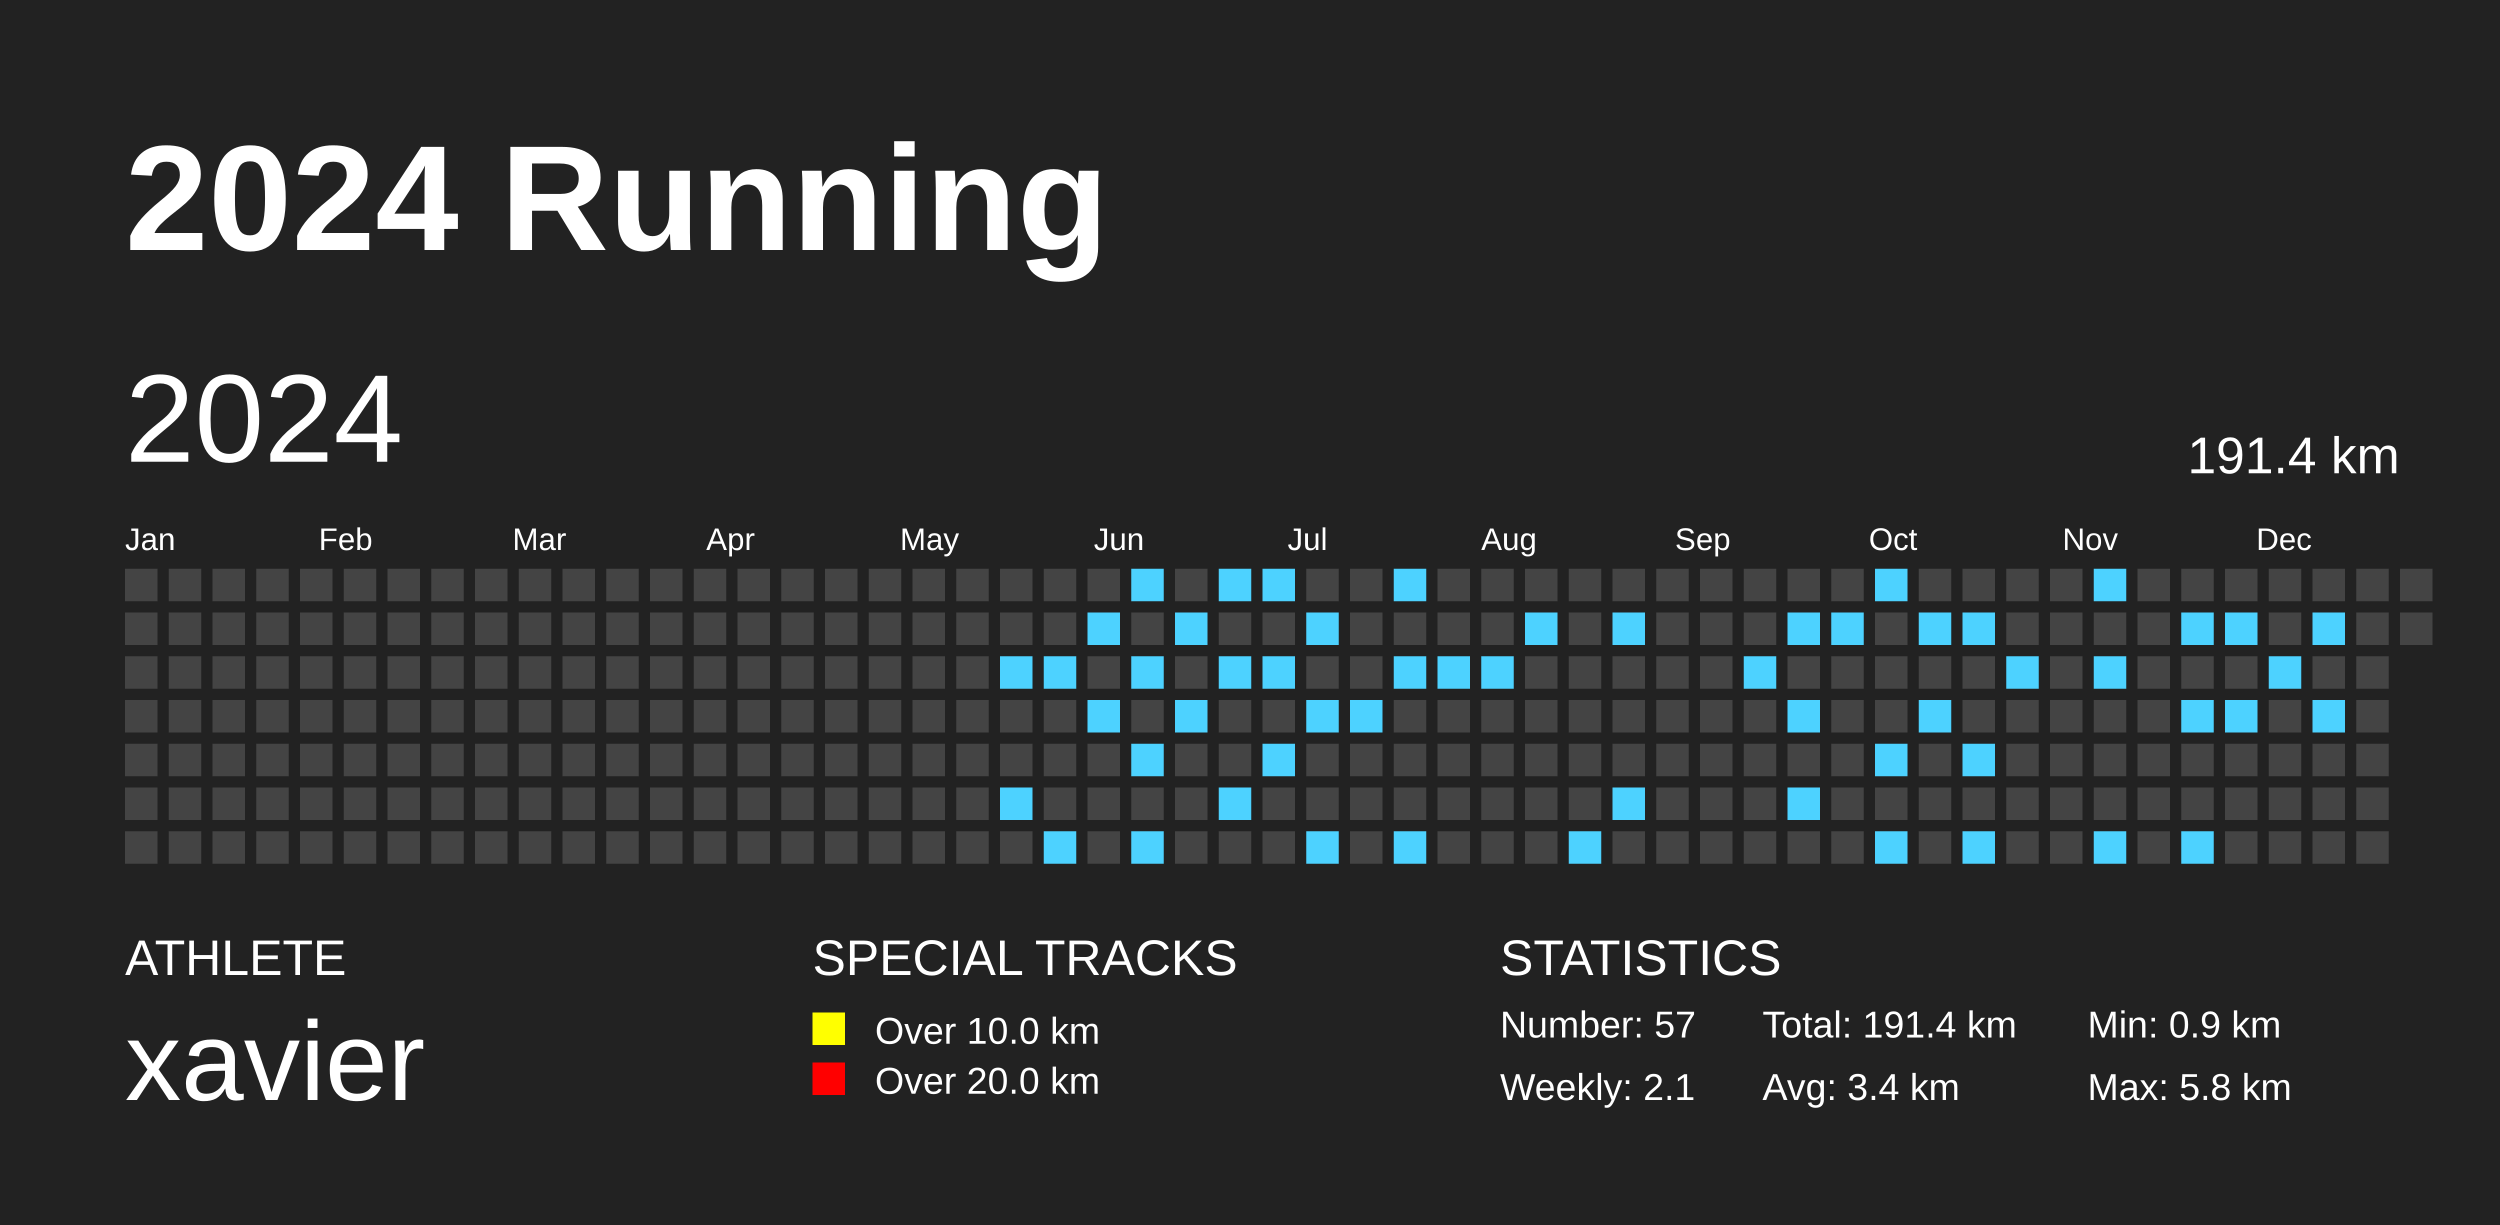
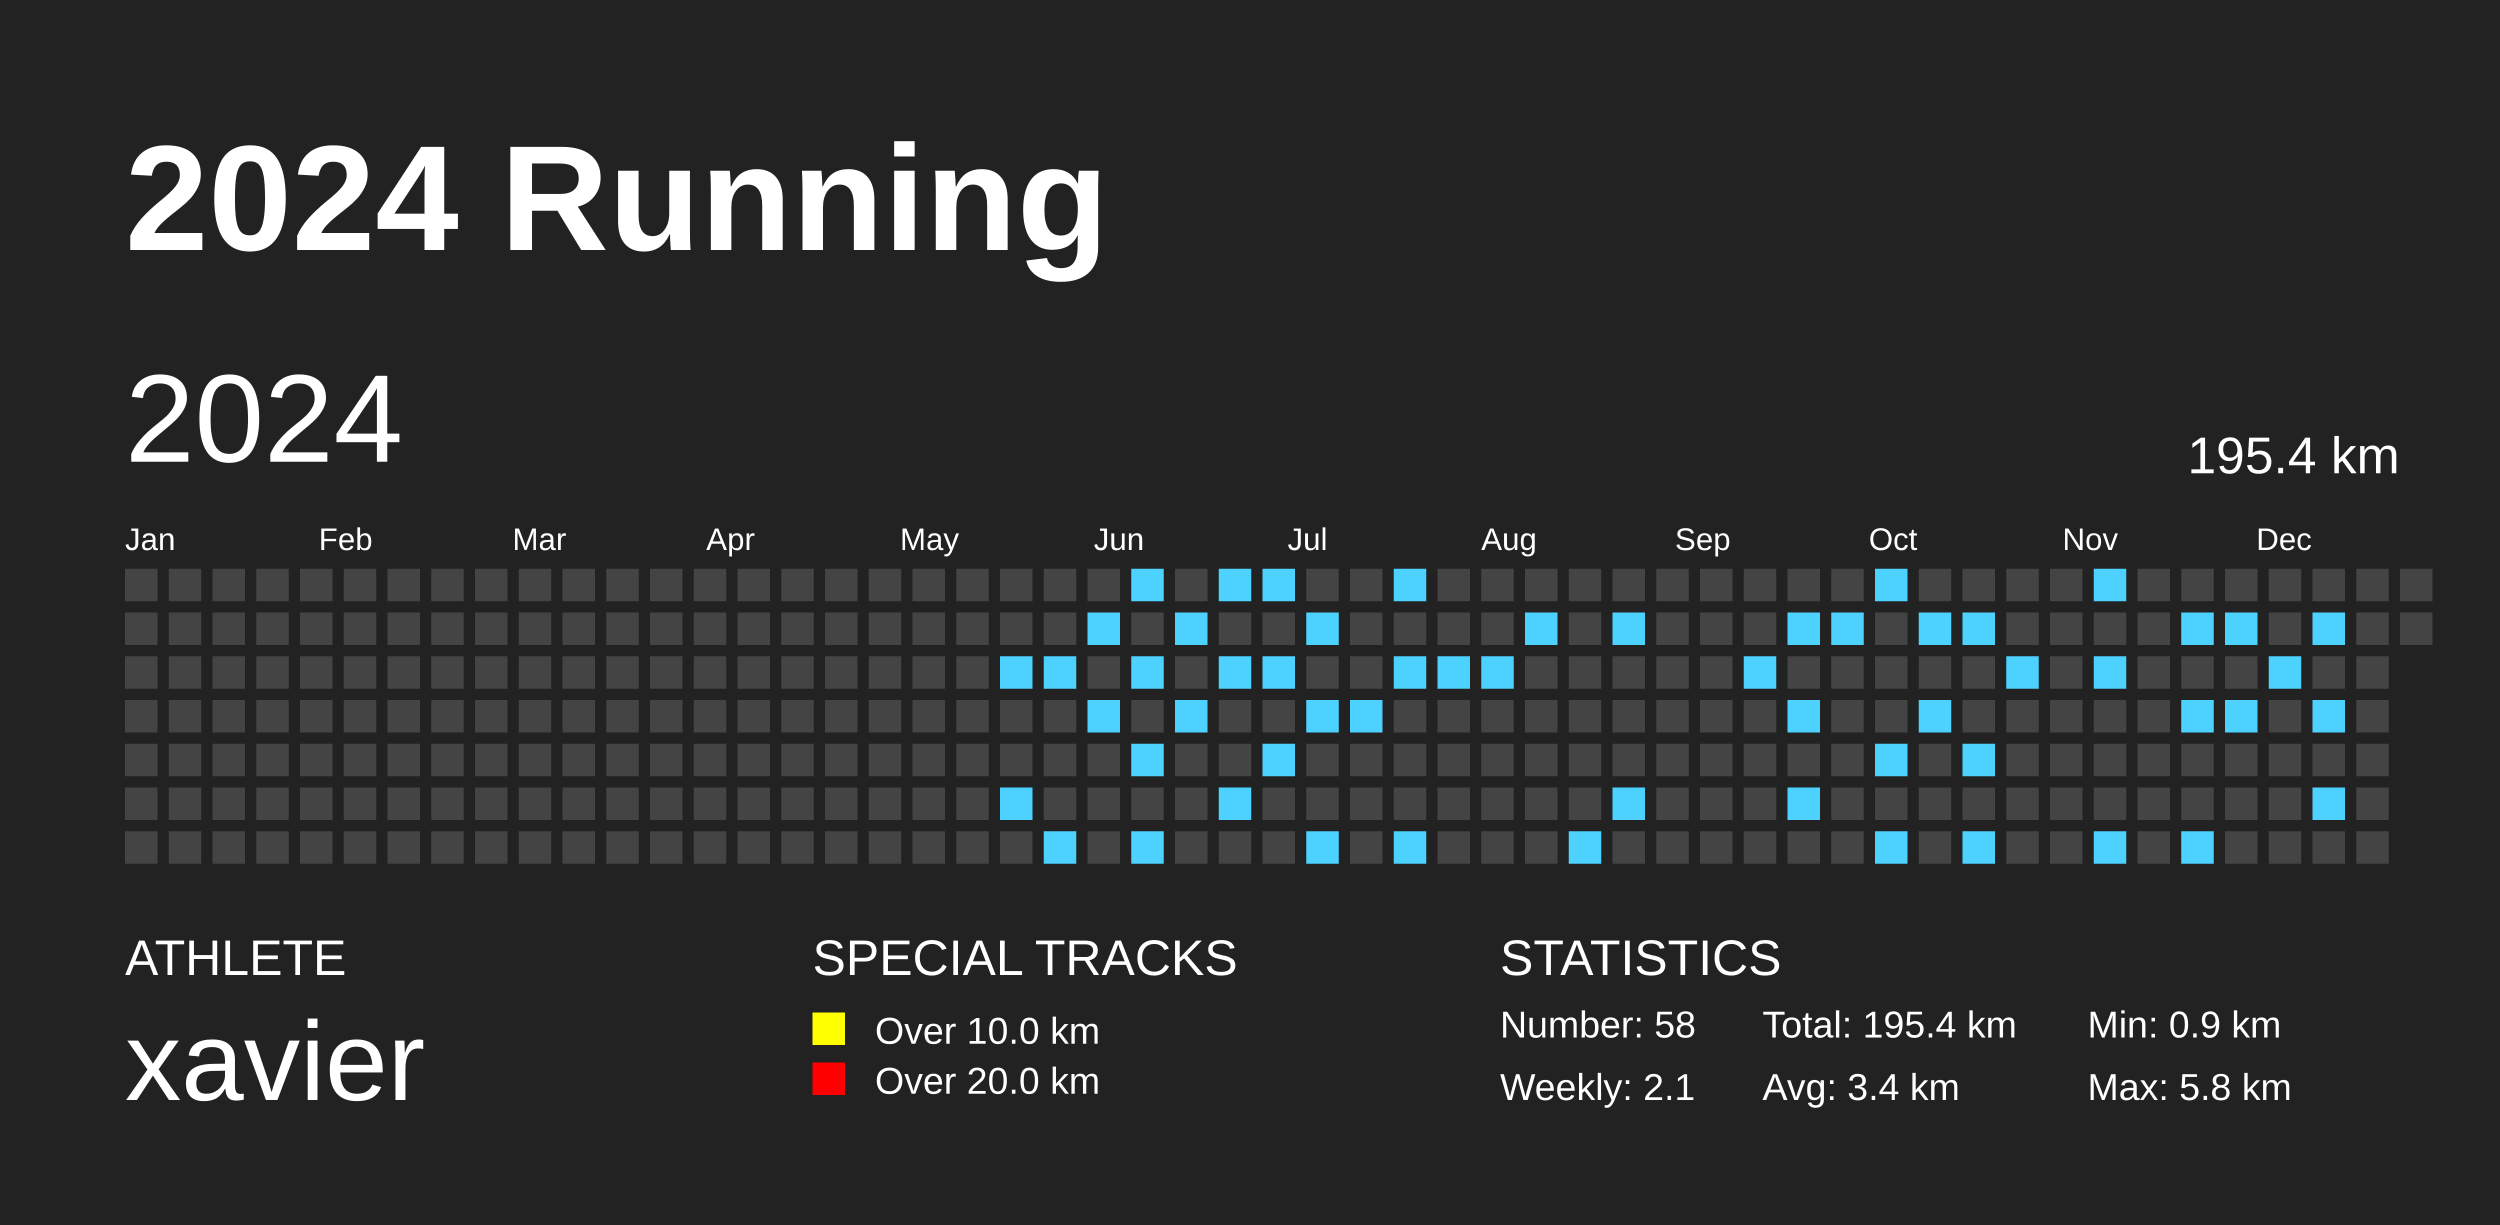
<svg xmlns="http://www.w3.org/2000/svg" baseProfile="full" height="98mm" version="1.1" viewBox="0,0,200,98" width="200mm">
  <defs />
  <rect fill="#222222" height="98" width="200" x="0" y="0" />
  <text fill="#FFFFFF" style="font-size:12px; font-family:Arial; font-weight:bold;" x="10" y="20">2024 Running</text>
  <text fill="#FFFFFF" style="font-size:4px; font-family:Arial" x="10" y="78">ATHLETE</text>
  <text fill="#FFFFFF" style="font-size:9px; font-family:Arial" x="10" y="88">xavier</text>
  <text fill="#FFFFFF" style="font-size:4px; font-family:Arial" x="65" y="78">SPECIAL TRACKS</text>
  <rect fill="yellow" height="2.6" width="2.6" x="65" y="81" />
  <text fill="#FFFFFF" style="font-size:3px; font-family:Arial" x="70" y="83.5">Over 10.0 km</text>
  <rect fill="red" height="2.6" width="2.6" x="65" y="85" />
  <text fill="#FFFFFF" style="font-size:3px; font-family:Arial" x="70" y="87.5">Over 20.0 km</text>
  <text fill="#FFFFFF" style="font-size:4px; font-family:Arial" x="120" y="78">STATISTICS</text>
-   <text fill="#FFFFFF" style="font-size:3px; font-family:Arial" x="120" y="83">Number: 57</text>
+   <text fill="#FFFFFF" style="font-size:3px; font-family:Arial" x="120" y="83">Number: 58</text>
  <text fill="#FFFFFF" style="font-size:3px; font-family:Arial" x="120" y="88">Weekly: 2.1</text>
-   <text fill="#FFFFFF" style="font-size:3px; font-family:Arial" x="141" y="83">Total: 191.4 km</text>
+   <text fill="#FFFFFF" style="font-size:3px; font-family:Arial" x="141" y="83">Total: 195.4 km</text>
  <text fill="#FFFFFF" style="font-size:3px; font-family:Arial" x="141" y="88">Avg: 3.4 km</text>
  <text fill="#FFFFFF" style="font-size:3px; font-family:Arial" x="167" y="83">Min: 0.9 km</text>
  <text fill="#FFFFFF" style="font-size:3px; font-family:Arial" x="167" y="88">Max: 5.8 km</text>
  <text dominant-baseline="hanging" fill="#FFFFFF" style="font-size:10.0px; font-family:Arial;" x="10" y="30">2024</text>
-   <text dominant-baseline="hanging" fill="#FFFFFF" style="font-size:4.125px; font-family:Arial;" x="175" y="35">191.4 km</text>
+   <text dominant-baseline="hanging" fill="#FFFFFF" style="font-size:4.125px; font-family:Arial;" x="175" y="35">195.4 km</text>
  <text fill="#FFFFFF" style="font-size:2.5px; font-family:Arial" x="10.0" y="44">Jan</text>
  <text fill="#FFFFFF" style="font-size:2.5px; font-family:Arial" x="25.5" y="44">Feb</text>
  <text fill="#FFFFFF" style="font-size:2.5px; font-family:Arial" x="41.0" y="44">Mar</text>
  <text fill="#FFFFFF" style="font-size:2.5px; font-family:Arial" x="56.5" y="44">Apr</text>
  <text fill="#FFFFFF" style="font-size:2.5px; font-family:Arial" x="72.0" y="44">May</text>
  <text fill="#FFFFFF" style="font-size:2.5px; font-family:Arial" x="87.5" y="44">Jun</text>
  <text fill="#FFFFFF" style="font-size:2.5px; font-family:Arial" x="103.0" y="44">Jul</text>
  <text fill="#FFFFFF" style="font-size:2.5px; font-family:Arial" x="118.5" y="44">Aug</text>
  <text fill="#FFFFFF" style="font-size:2.5px; font-family:Arial" x="134.0" y="44">Sep</text>
  <text fill="#FFFFFF" style="font-size:2.5px; font-family:Arial" x="149.5" y="44">Oct</text>
  <text fill="#FFFFFF" style="font-size:2.5px; font-family:Arial" x="165.0" y="44">Nov</text>
  <text fill="#FFFFFF" style="font-size:2.5px; font-family:Arial" x="180.5" y="44">Dec</text>
  <rect fill="#444444" height="2.6" width="2.6" x="10.0" y="45.5" />
  <rect fill="#444444" height="2.6" width="2.6" x="10.0" y="49.0" />
  <rect fill="#444444" height="2.6" width="2.6" x="10.0" y="52.5" />
  <rect fill="#444444" height="2.6" width="2.6" x="10.0" y="56.0" />
  <rect fill="#444444" height="2.6" width="2.6" x="10.0" y="59.5" />
  <rect fill="#444444" height="2.6" width="2.6" x="10.0" y="63.0" />
  <rect fill="#444444" height="2.6" width="2.6" x="10.0" y="66.5" />
  <rect fill="#444444" height="2.6" width="2.6" x="13.5" y="45.5" />
  <rect fill="#444444" height="2.6" width="2.6" x="13.5" y="49.0" />
  <rect fill="#444444" height="2.6" width="2.6" x="13.5" y="52.5" />
  <rect fill="#444444" height="2.6" width="2.6" x="13.5" y="56.0" />
  <rect fill="#444444" height="2.6" width="2.6" x="13.5" y="59.5" />
  <rect fill="#444444" height="2.6" width="2.6" x="13.5" y="63.0" />
  <rect fill="#444444" height="2.6" width="2.6" x="13.5" y="66.5" />
  <rect fill="#444444" height="2.6" width="2.6" x="17.0" y="45.5" />
  <rect fill="#444444" height="2.6" width="2.6" x="17.0" y="49.0" />
  <rect fill="#444444" height="2.6" width="2.6" x="17.0" y="52.5" />
  <rect fill="#444444" height="2.6" width="2.6" x="17.0" y="56.0" />
  <rect fill="#444444" height="2.6" width="2.6" x="17.0" y="59.5" />
  <rect fill="#444444" height="2.6" width="2.6" x="17.0" y="63.0" />
  <rect fill="#444444" height="2.6" width="2.6" x="17.0" y="66.5" />
  <rect fill="#444444" height="2.6" width="2.6" x="20.5" y="45.5" />
  <rect fill="#444444" height="2.6" width="2.6" x="20.5" y="49.0" />
  <rect fill="#444444" height="2.6" width="2.6" x="20.5" y="52.5" />
  <rect fill="#444444" height="2.6" width="2.6" x="20.5" y="56.0" />
  <rect fill="#444444" height="2.6" width="2.6" x="20.5" y="59.5" />
  <rect fill="#444444" height="2.6" width="2.6" x="20.5" y="63.0" />
  <rect fill="#444444" height="2.6" width="2.6" x="20.5" y="66.5" />
  <rect fill="#444444" height="2.6" width="2.6" x="24.0" y="45.5" />
  <rect fill="#444444" height="2.6" width="2.6" x="24.0" y="49.0" />
  <rect fill="#444444" height="2.6" width="2.6" x="24.0" y="52.5" />
  <rect fill="#444444" height="2.6" width="2.6" x="24.0" y="56.0" />
  <rect fill="#444444" height="2.6" width="2.6" x="24.0" y="59.5" />
  <rect fill="#444444" height="2.6" width="2.6" x="24.0" y="63.0" />
  <rect fill="#444444" height="2.6" width="2.6" x="24.0" y="66.5" />
  <rect fill="#444444" height="2.6" width="2.6" x="27.5" y="45.5" />
  <rect fill="#444444" height="2.6" width="2.6" x="27.5" y="49.0" />
  <rect fill="#444444" height="2.6" width="2.6" x="27.5" y="52.5" />
  <rect fill="#444444" height="2.6" width="2.6" x="27.5" y="56.0" />
  <rect fill="#444444" height="2.6" width="2.6" x="27.5" y="59.5" />
  <rect fill="#444444" height="2.6" width="2.6" x="27.5" y="63.0" />
  <rect fill="#444444" height="2.6" width="2.6" x="27.5" y="66.5" />
  <rect fill="#444444" height="2.6" width="2.6" x="31.0" y="45.5" />
  <rect fill="#444444" height="2.6" width="2.6" x="31.0" y="49.0" />
  <rect fill="#444444" height="2.6" width="2.6" x="31.0" y="52.5" />
  <rect fill="#444444" height="2.6" width="2.6" x="31.0" y="56.0" />
  <rect fill="#444444" height="2.6" width="2.6" x="31.0" y="59.5" />
  <rect fill="#444444" height="2.6" width="2.6" x="31.0" y="63.0" />
  <rect fill="#444444" height="2.6" width="2.6" x="31.0" y="66.5" />
  <rect fill="#444444" height="2.6" width="2.6" x="34.5" y="45.5" />
  <rect fill="#444444" height="2.6" width="2.6" x="34.5" y="49.0" />
  <rect fill="#444444" height="2.6" width="2.6" x="34.5" y="52.5" />
  <rect fill="#444444" height="2.6" width="2.6" x="34.5" y="56.0" />
  <rect fill="#444444" height="2.6" width="2.6" x="34.5" y="59.5" />
  <rect fill="#444444" height="2.6" width="2.6" x="34.5" y="63.0" />
  <rect fill="#444444" height="2.6" width="2.6" x="34.5" y="66.5" />
  <rect fill="#444444" height="2.6" width="2.6" x="38.0" y="45.5" />
  <rect fill="#444444" height="2.6" width="2.6" x="38.0" y="49.0" />
  <rect fill="#444444" height="2.6" width="2.6" x="38.0" y="52.5" />
  <rect fill="#444444" height="2.6" width="2.6" x="38.0" y="56.0" />
  <rect fill="#444444" height="2.6" width="2.6" x="38.0" y="59.5" />
  <rect fill="#444444" height="2.6" width="2.6" x="38.0" y="63.0" />
  <rect fill="#444444" height="2.6" width="2.6" x="38.0" y="66.5" />
  <rect fill="#444444" height="2.6" width="2.6" x="41.5" y="45.5" />
  <rect fill="#444444" height="2.6" width="2.6" x="41.5" y="49.0" />
  <rect fill="#444444" height="2.6" width="2.6" x="41.5" y="52.5" />
  <rect fill="#444444" height="2.6" width="2.6" x="41.5" y="56.0" />
  <rect fill="#444444" height="2.6" width="2.6" x="41.5" y="59.5" />
  <rect fill="#444444" height="2.6" width="2.6" x="41.5" y="63.0" />
  <rect fill="#444444" height="2.6" width="2.6" x="41.5" y="66.5" />
  <rect fill="#444444" height="2.6" width="2.6" x="45.0" y="45.5" />
  <rect fill="#444444" height="2.6" width="2.6" x="45.0" y="49.0" />
  <rect fill="#444444" height="2.6" width="2.6" x="45.0" y="52.5" />
  <rect fill="#444444" height="2.6" width="2.6" x="45.0" y="56.0" />
  <rect fill="#444444" height="2.6" width="2.6" x="45.0" y="59.5" />
  <rect fill="#444444" height="2.6" width="2.6" x="45.0" y="63.0" />
  <rect fill="#444444" height="2.6" width="2.6" x="45.0" y="66.5" />
  <rect fill="#444444" height="2.6" width="2.6" x="48.5" y="45.5" />
  <rect fill="#444444" height="2.6" width="2.6" x="48.5" y="49.0" />
  <rect fill="#444444" height="2.6" width="2.6" x="48.5" y="52.5" />
  <rect fill="#444444" height="2.6" width="2.6" x="48.5" y="56.0" />
  <rect fill="#444444" height="2.6" width="2.6" x="48.5" y="59.5" />
  <rect fill="#444444" height="2.6" width="2.6" x="48.5" y="63.0" />
  <rect fill="#444444" height="2.6" width="2.6" x="48.5" y="66.5" />
  <rect fill="#444444" height="2.6" width="2.6" x="52.0" y="45.5" />
  <rect fill="#444444" height="2.6" width="2.6" x="52.0" y="49.0" />
  <rect fill="#444444" height="2.6" width="2.6" x="52.0" y="52.5" />
  <rect fill="#444444" height="2.6" width="2.6" x="52.0" y="56.0" />
  <rect fill="#444444" height="2.6" width="2.6" x="52.0" y="59.5" />
  <rect fill="#444444" height="2.6" width="2.6" x="52.0" y="63.0" />
  <rect fill="#444444" height="2.6" width="2.6" x="52.0" y="66.5" />
  <rect fill="#444444" height="2.6" width="2.6" x="55.5" y="45.5" />
  <rect fill="#444444" height="2.6" width="2.6" x="55.5" y="49.0" />
  <rect fill="#444444" height="2.6" width="2.6" x="55.5" y="52.5" />
  <rect fill="#444444" height="2.6" width="2.6" x="55.5" y="56.0" />
  <rect fill="#444444" height="2.6" width="2.6" x="55.5" y="59.5" />
  <rect fill="#444444" height="2.6" width="2.6" x="55.5" y="63.0" />
  <rect fill="#444444" height="2.6" width="2.6" x="55.5" y="66.5" />
  <rect fill="#444444" height="2.6" width="2.6" x="59.0" y="45.5" />
  <rect fill="#444444" height="2.6" width="2.6" x="59.0" y="49.0" />
  <rect fill="#444444" height="2.6" width="2.6" x="59.0" y="52.5" />
  <rect fill="#444444" height="2.6" width="2.6" x="59.0" y="56.0" />
  <rect fill="#444444" height="2.6" width="2.6" x="59.0" y="59.5" />
  <rect fill="#444444" height="2.6" width="2.6" x="59.0" y="63.0" />
  <rect fill="#444444" height="2.6" width="2.6" x="59.0" y="66.5" />
  <rect fill="#444444" height="2.6" width="2.6" x="62.5" y="45.5" />
  <rect fill="#444444" height="2.6" width="2.6" x="62.5" y="49.0" />
  <rect fill="#444444" height="2.6" width="2.6" x="62.5" y="52.5" />
  <rect fill="#444444" height="2.6" width="2.6" x="62.5" y="56.0" />
  <rect fill="#444444" height="2.6" width="2.6" x="62.5" y="59.5" />
  <rect fill="#444444" height="2.6" width="2.6" x="62.5" y="63.0" />
  <rect fill="#444444" height="2.6" width="2.6" x="62.5" y="66.5" />
  <rect fill="#444444" height="2.6" width="2.6" x="66.0" y="45.5" />
  <rect fill="#444444" height="2.6" width="2.6" x="66.0" y="49.0" />
  <rect fill="#444444" height="2.6" width="2.6" x="66.0" y="52.5" />
  <rect fill="#444444" height="2.6" width="2.6" x="66.0" y="56.0" />
  <rect fill="#444444" height="2.6" width="2.6" x="66.0" y="59.5" />
  <rect fill="#444444" height="2.6" width="2.6" x="66.0" y="63.0" />
  <rect fill="#444444" height="2.6" width="2.6" x="66.0" y="66.5" />
  <rect fill="#444444" height="2.6" width="2.6" x="69.5" y="45.5" />
  <rect fill="#444444" height="2.6" width="2.6" x="69.5" y="49.0" />
  <rect fill="#444444" height="2.6" width="2.6" x="69.5" y="52.5" />
  <rect fill="#444444" height="2.6" width="2.6" x="69.5" y="56.0" />
  <rect fill="#444444" height="2.6" width="2.6" x="69.5" y="59.5" />
  <rect fill="#444444" height="2.6" width="2.6" x="69.5" y="63.0" />
  <rect fill="#444444" height="2.6" width="2.6" x="69.5" y="66.5" />
  <rect fill="#444444" height="2.6" width="2.6" x="73.0" y="45.5" />
  <rect fill="#444444" height="2.6" width="2.6" x="73.0" y="49.0" />
  <rect fill="#444444" height="2.6" width="2.6" x="73.0" y="52.5" />
  <rect fill="#444444" height="2.6" width="2.6" x="73.0" y="56.0" />
  <rect fill="#444444" height="2.6" width="2.6" x="73.0" y="59.5" />
  <rect fill="#444444" height="2.6" width="2.6" x="73.0" y="63.0" />
  <rect fill="#444444" height="2.6" width="2.6" x="73.0" y="66.5" />
  <rect fill="#444444" height="2.6" width="2.6" x="76.5" y="45.5" />
  <rect fill="#444444" height="2.6" width="2.6" x="76.5" y="49.0" />
  <rect fill="#444444" height="2.6" width="2.6" x="76.5" y="52.5" />
  <rect fill="#444444" height="2.6" width="2.6" x="76.5" y="56.0" />
  <rect fill="#444444" height="2.6" width="2.6" x="76.5" y="59.5" />
  <rect fill="#444444" height="2.6" width="2.6" x="76.5" y="63.0" />
  <rect fill="#444444" height="2.6" width="2.6" x="76.5" y="66.5" />
  <rect fill="#444444" height="2.6" width="2.6" x="80.0" y="45.5" />
  <rect fill="#444444" height="2.6" width="2.6" x="80.0" y="49.0" />
  <rect fill="#4dd2ff" height="2.6" width="2.6" x="80.0" y="52.5" />
  <rect fill="#444444" height="2.6" width="2.6" x="80.0" y="56.0" />
  <rect fill="#444444" height="2.6" width="2.6" x="80.0" y="59.5" />
  <rect fill="#4dd2ff" height="2.6" width="2.6" x="80.0" y="63.0" />
  <rect fill="#444444" height="2.6" width="2.6" x="80.0" y="66.5" />
  <rect fill="#444444" height="2.6" width="2.6" x="83.5" y="45.5" />
  <rect fill="#444444" height="2.6" width="2.6" x="83.5" y="49.0" />
  <rect fill="#4dd2ff" height="2.6" width="2.6" x="83.5" y="52.5" />
  <rect fill="#444444" height="2.6" width="2.6" x="83.5" y="56.0" />
  <rect fill="#444444" height="2.6" width="2.6" x="83.5" y="59.5" />
  <rect fill="#444444" height="2.6" width="2.6" x="83.5" y="63.0" />
  <rect fill="#4dd2ff" height="2.6" width="2.6" x="83.5" y="66.5" />
  <rect fill="#444444" height="2.6" width="2.6" x="87.0" y="45.5" />
  <rect fill="#4dd2ff" height="2.6" width="2.6" x="87.0" y="49.0" />
  <rect fill="#444444" height="2.6" width="2.6" x="87.0" y="52.5" />
  <rect fill="#4dd2ff" height="2.6" width="2.6" x="87.0" y="56.0" />
  <rect fill="#444444" height="2.6" width="2.6" x="87.0" y="59.5" />
  <rect fill="#444444" height="2.6" width="2.6" x="87.0" y="63.0" />
  <rect fill="#444444" height="2.6" width="2.6" x="87.0" y="66.5" />
  <rect fill="#4dd2ff" height="2.6" width="2.6" x="90.5" y="45.5" />
  <rect fill="#444444" height="2.6" width="2.6" x="90.5" y="49.0" />
  <rect fill="#4dd2ff" height="2.6" width="2.6" x="90.5" y="52.5" />
  <rect fill="#444444" height="2.6" width="2.6" x="90.5" y="56.0" />
  <rect fill="#4dd2ff" height="2.6" width="2.6" x="90.5" y="59.5" />
  <rect fill="#444444" height="2.6" width="2.6" x="90.5" y="63.0" />
  <rect fill="#4dd2ff" height="2.6" width="2.6" x="90.5" y="66.5" />
  <rect fill="#444444" height="2.6" width="2.6" x="94.0" y="45.5" />
  <rect fill="#4dd2ff" height="2.6" width="2.6" x="94.0" y="49.0" />
  <rect fill="#444444" height="2.6" width="2.6" x="94.0" y="52.5" />
  <rect fill="#4dd2ff" height="2.6" width="2.6" x="94.0" y="56.0" />
  <rect fill="#444444" height="2.6" width="2.6" x="94.0" y="59.5" />
  <rect fill="#444444" height="2.6" width="2.6" x="94.0" y="63.0" />
  <rect fill="#444444" height="2.6" width="2.6" x="94.0" y="66.5" />
  <rect fill="#4dd2ff" height="2.6" width="2.6" x="97.5" y="45.5" />
  <rect fill="#444444" height="2.6" width="2.6" x="97.5" y="49.0" />
  <rect fill="#4dd2ff" height="2.6" width="2.6" x="97.5" y="52.5" />
  <rect fill="#444444" height="2.6" width="2.6" x="97.5" y="56.0" />
  <rect fill="#444444" height="2.6" width="2.6" x="97.5" y="59.5" />
  <rect fill="#4dd2ff" height="2.6" width="2.6" x="97.5" y="63.0" />
  <rect fill="#444444" height="2.6" width="2.6" x="97.5" y="66.5" />
  <rect fill="#4dd2ff" height="2.6" width="2.6" x="101.0" y="45.5" />
  <rect fill="#444444" height="2.6" width="2.6" x="101.0" y="49.0" />
  <rect fill="#4dd2ff" height="2.6" width="2.6" x="101.0" y="52.5" />
  <rect fill="#444444" height="2.6" width="2.6" x="101.0" y="56.0" />
  <rect fill="#4dd2ff" height="2.6" width="2.6" x="101.0" y="59.5" />
  <rect fill="#444444" height="2.6" width="2.6" x="101.0" y="63.0" />
  <rect fill="#444444" height="2.6" width="2.6" x="101.0" y="66.5" />
  <rect fill="#444444" height="2.6" width="2.6" x="104.5" y="45.5" />
  <rect fill="#4dd2ff" height="2.6" width="2.6" x="104.5" y="49.0" />
  <rect fill="#444444" height="2.6" width="2.6" x="104.5" y="52.5" />
  <rect fill="#4dd2ff" height="2.6" width="2.6" x="104.5" y="56.0" />
  <rect fill="#444444" height="2.6" width="2.6" x="104.5" y="59.5" />
  <rect fill="#444444" height="2.6" width="2.6" x="104.5" y="63.0" />
  <rect fill="#4dd2ff" height="2.6" width="2.6" x="104.5" y="66.5" />
  <rect fill="#444444" height="2.6" width="2.6" x="108.0" y="45.5" />
  <rect fill="#444444" height="2.6" width="2.6" x="108.0" y="49.0" />
  <rect fill="#444444" height="2.6" width="2.6" x="108.0" y="52.5" />
  <rect fill="#4dd2ff" height="2.6" width="2.6" x="108.0" y="56.0" />
  <rect fill="#444444" height="2.6" width="2.6" x="108.0" y="59.5" />
  <rect fill="#444444" height="2.6" width="2.6" x="108.0" y="63.0" />
  <rect fill="#444444" height="2.6" width="2.6" x="108.0" y="66.5" />
  <rect fill="#4dd2ff" height="2.6" width="2.6" x="111.5" y="45.5" />
  <rect fill="#444444" height="2.6" width="2.6" x="111.5" y="49.0" />
  <rect fill="#4dd2ff" height="2.6" width="2.6" x="111.5" y="52.5" />
  <rect fill="#444444" height="2.6" width="2.6" x="111.5" y="56.0" />
  <rect fill="#444444" height="2.6" width="2.6" x="111.5" y="59.5" />
  <rect fill="#444444" height="2.6" width="2.6" x="111.5" y="63.0" />
  <rect fill="#4dd2ff" height="2.6" width="2.6" x="111.5" y="66.5" />
  <rect fill="#444444" height="2.6" width="2.6" x="115.0" y="45.5" />
  <rect fill="#444444" height="2.6" width="2.6" x="115.0" y="49.0" />
  <rect fill="#4dd2ff" height="2.6" width="2.6" x="115.0" y="52.5" />
  <rect fill="#444444" height="2.6" width="2.6" x="115.0" y="56.0" />
  <rect fill="#444444" height="2.6" width="2.6" x="115.0" y="59.5" />
  <rect fill="#444444" height="2.6" width="2.6" x="115.0" y="63.0" />
  <rect fill="#444444" height="2.6" width="2.6" x="115.0" y="66.5" />
  <rect fill="#444444" height="2.6" width="2.6" x="118.5" y="45.5" />
  <rect fill="#444444" height="2.6" width="2.6" x="118.5" y="49.0" />
  <rect fill="#4dd2ff" height="2.6" width="2.6" x="118.5" y="52.5" />
  <rect fill="#444444" height="2.6" width="2.6" x="118.5" y="56.0" />
  <rect fill="#444444" height="2.6" width="2.6" x="118.5" y="59.5" />
  <rect fill="#444444" height="2.6" width="2.6" x="118.5" y="63.0" />
  <rect fill="#444444" height="2.6" width="2.6" x="118.5" y="66.5" />
  <rect fill="#444444" height="2.6" width="2.6" x="122.0" y="45.5" />
  <rect fill="#4dd2ff" height="2.6" width="2.6" x="122.0" y="49.0" />
  <rect fill="#444444" height="2.6" width="2.6" x="122.0" y="52.5" />
  <rect fill="#444444" height="2.6" width="2.6" x="122.0" y="56.0" />
  <rect fill="#444444" height="2.6" width="2.6" x="122.0" y="59.5" />
  <rect fill="#444444" height="2.6" width="2.6" x="122.0" y="63.0" />
  <rect fill="#444444" height="2.6" width="2.6" x="122.0" y="66.5" />
  <rect fill="#444444" height="2.6" width="2.6" x="125.5" y="45.5" />
  <rect fill="#444444" height="2.6" width="2.6" x="125.5" y="49.0" />
  <rect fill="#444444" height="2.6" width="2.6" x="125.5" y="52.5" />
  <rect fill="#444444" height="2.6" width="2.6" x="125.5" y="56.0" />
  <rect fill="#444444" height="2.6" width="2.6" x="125.5" y="59.5" />
  <rect fill="#444444" height="2.6" width="2.6" x="125.5" y="63.0" />
  <rect fill="#4dd2ff" height="2.6" width="2.6" x="125.5" y="66.5" />
  <rect fill="#444444" height="2.6" width="2.6" x="129.0" y="45.5" />
  <rect fill="#4dd2ff" height="2.6" width="2.6" x="129.0" y="49.0" />
  <rect fill="#444444" height="2.6" width="2.6" x="129.0" y="52.5" />
  <rect fill="#444444" height="2.6" width="2.6" x="129.0" y="56.0" />
  <rect fill="#444444" height="2.6" width="2.6" x="129.0" y="59.5" />
  <rect fill="#4dd2ff" height="2.6" width="2.6" x="129.0" y="63.0" />
  <rect fill="#444444" height="2.6" width="2.6" x="129.0" y="66.5" />
  <rect fill="#444444" height="2.6" width="2.6" x="132.5" y="45.5" />
  <rect fill="#444444" height="2.6" width="2.6" x="132.5" y="49.0" />
  <rect fill="#444444" height="2.6" width="2.6" x="132.5" y="52.5" />
  <rect fill="#444444" height="2.6" width="2.6" x="132.5" y="56.0" />
  <rect fill="#444444" height="2.6" width="2.6" x="132.5" y="59.5" />
  <rect fill="#444444" height="2.6" width="2.6" x="132.5" y="63.0" />
  <rect fill="#444444" height="2.6" width="2.6" x="132.5" y="66.5" />
  <rect fill="#444444" height="2.6" width="2.6" x="136.0" y="45.5" />
  <rect fill="#444444" height="2.6" width="2.6" x="136.0" y="49.0" />
  <rect fill="#444444" height="2.6" width="2.6" x="136.0" y="52.5" />
  <rect fill="#444444" height="2.6" width="2.6" x="136.0" y="56.0" />
  <rect fill="#444444" height="2.6" width="2.6" x="136.0" y="59.5" />
  <rect fill="#444444" height="2.6" width="2.6" x="136.0" y="63.0" />
  <rect fill="#444444" height="2.6" width="2.6" x="136.0" y="66.5" />
  <rect fill="#444444" height="2.6" width="2.6" x="139.5" y="45.5" />
  <rect fill="#444444" height="2.6" width="2.6" x="139.5" y="49.0" />
  <rect fill="#4dd2ff" height="2.6" width="2.6" x="139.5" y="52.5" />
  <rect fill="#444444" height="2.6" width="2.6" x="139.5" y="56.0" />
  <rect fill="#444444" height="2.6" width="2.6" x="139.5" y="59.5" />
  <rect fill="#444444" height="2.6" width="2.6" x="139.5" y="63.0" />
  <rect fill="#444444" height="2.6" width="2.6" x="139.5" y="66.5" />
  <rect fill="#444444" height="2.6" width="2.6" x="143.0" y="45.5" />
  <rect fill="#4dd2ff" height="2.6" width="2.6" x="143.0" y="49.0" />
  <rect fill="#444444" height="2.6" width="2.6" x="143.0" y="52.5" />
  <rect fill="#4dd2ff" height="2.6" width="2.6" x="143.0" y="56.0" />
  <rect fill="#444444" height="2.6" width="2.6" x="143.0" y="59.5" />
  <rect fill="#4dd2ff" height="2.6" width="2.6" x="143.0" y="63.0" />
  <rect fill="#444444" height="2.6" width="2.6" x="143.0" y="66.5" />
  <rect fill="#444444" height="2.6" width="2.6" x="146.5" y="45.5" />
  <rect fill="#4dd2ff" height="2.6" width="2.6" x="146.5" y="49.0" />
  <rect fill="#444444" height="2.6" width="2.6" x="146.5" y="52.5" />
  <rect fill="#444444" height="2.6" width="2.6" x="146.5" y="56.0" />
  <rect fill="#444444" height="2.6" width="2.6" x="146.5" y="59.5" />
  <rect fill="#444444" height="2.6" width="2.6" x="146.5" y="63.0" />
  <rect fill="#444444" height="2.6" width="2.6" x="146.5" y="66.5" />
  <rect fill="#4dd2ff" height="2.6" width="2.6" x="150.0" y="45.5" />
  <rect fill="#444444" height="2.6" width="2.6" x="150.0" y="49.0" />
  <rect fill="#444444" height="2.6" width="2.6" x="150.0" y="52.5" />
  <rect fill="#444444" height="2.6" width="2.6" x="150.0" y="56.0" />
  <rect fill="#4dd2ff" height="2.6" width="2.6" x="150.0" y="59.5" />
  <rect fill="#444444" height="2.6" width="2.6" x="150.0" y="63.0" />
  <rect fill="#4dd2ff" height="2.6" width="2.6" x="150.0" y="66.5" />
  <rect fill="#444444" height="2.6" width="2.6" x="153.5" y="45.5" />
  <rect fill="#4dd2ff" height="2.6" width="2.6" x="153.5" y="49.0" />
  <rect fill="#444444" height="2.6" width="2.6" x="153.5" y="52.5" />
  <rect fill="#4dd2ff" height="2.6" width="2.6" x="153.5" y="56.0" />
  <rect fill="#444444" height="2.6" width="2.6" x="153.5" y="59.5" />
  <rect fill="#444444" height="2.6" width="2.6" x="153.5" y="63.0" />
  <rect fill="#444444" height="2.6" width="2.6" x="153.5" y="66.5" />
  <rect fill="#444444" height="2.6" width="2.6" x="157.0" y="45.5" />
  <rect fill="#4dd2ff" height="2.6" width="2.6" x="157.0" y="49.0" />
  <rect fill="#444444" height="2.6" width="2.6" x="157.0" y="52.5" />
  <rect fill="#444444" height="2.6" width="2.6" x="157.0" y="56.0" />
  <rect fill="#4dd2ff" height="2.6" width="2.6" x="157.0" y="59.5" />
  <rect fill="#444444" height="2.6" width="2.6" x="157.0" y="63.0" />
  <rect fill="#4dd2ff" height="2.6" width="2.6" x="157.0" y="66.5" />
  <rect fill="#444444" height="2.6" width="2.6" x="160.5" y="45.5" />
  <rect fill="#444444" height="2.6" width="2.6" x="160.5" y="49.0" />
  <rect fill="#4dd2ff" height="2.6" width="2.6" x="160.5" y="52.5" />
  <rect fill="#444444" height="2.6" width="2.6" x="160.5" y="56.0" />
  <rect fill="#444444" height="2.6" width="2.6" x="160.5" y="59.5" />
  <rect fill="#444444" height="2.6" width="2.6" x="160.5" y="63.0" />
  <rect fill="#444444" height="2.6" width="2.6" x="160.5" y="66.5" />
  <rect fill="#444444" height="2.6" width="2.6" x="164.0" y="45.5" />
  <rect fill="#444444" height="2.6" width="2.6" x="164.0" y="49.0" />
  <rect fill="#444444" height="2.6" width="2.6" x="164.0" y="52.5" />
  <rect fill="#444444" height="2.6" width="2.6" x="164.0" y="56.0" />
  <rect fill="#444444" height="2.6" width="2.6" x="164.0" y="59.5" />
  <rect fill="#444444" height="2.6" width="2.6" x="164.0" y="63.0" />
  <rect fill="#444444" height="2.6" width="2.6" x="164.0" y="66.5" />
  <rect fill="#4dd2ff" height="2.6" width="2.6" x="167.5" y="45.5" />
  <rect fill="#444444" height="2.6" width="2.6" x="167.5" y="49.0" />
  <rect fill="#4dd2ff" height="2.6" width="2.6" x="167.5" y="52.5" />
  <rect fill="#444444" height="2.6" width="2.6" x="167.5" y="56.0" />
  <rect fill="#444444" height="2.6" width="2.6" x="167.5" y="59.5" />
  <rect fill="#444444" height="2.6" width="2.6" x="167.5" y="63.0" />
  <rect fill="#4dd2ff" height="2.6" width="2.6" x="167.5" y="66.5" />
  <rect fill="#444444" height="2.6" width="2.6" x="171.0" y="45.5" />
  <rect fill="#444444" height="2.6" width="2.6" x="171.0" y="49.0" />
  <rect fill="#444444" height="2.6" width="2.6" x="171.0" y="52.5" />
  <rect fill="#444444" height="2.6" width="2.6" x="171.0" y="56.0" />
  <rect fill="#444444" height="2.6" width="2.6" x="171.0" y="59.5" />
  <rect fill="#444444" height="2.6" width="2.6" x="171.0" y="63.0" />
  <rect fill="#444444" height="2.6" width="2.6" x="171.0" y="66.5" />
  <rect fill="#444444" height="2.6" width="2.6" x="174.5" y="45.5" />
  <rect fill="#4dd2ff" height="2.6" width="2.6" x="174.5" y="49.0" />
  <rect fill="#444444" height="2.6" width="2.6" x="174.5" y="52.5" />
  <rect fill="#4dd2ff" height="2.6" width="2.6" x="174.5" y="56.0" />
  <rect fill="#444444" height="2.6" width="2.6" x="174.5" y="59.5" />
  <rect fill="#444444" height="2.6" width="2.6" x="174.5" y="63.0" />
  <rect fill="#4dd2ff" height="2.6" width="2.6" x="174.5" y="66.5" />
  <rect fill="#444444" height="2.6" width="2.6" x="178.0" y="45.5" />
  <rect fill="#4dd2ff" height="2.6" width="2.6" x="178.0" y="49.0" />
  <rect fill="#444444" height="2.6" width="2.6" x="178.0" y="52.5" />
  <rect fill="#4dd2ff" height="2.6" width="2.6" x="178.0" y="56.0" />
  <rect fill="#444444" height="2.6" width="2.6" x="178.0" y="59.5" />
  <rect fill="#444444" height="2.6" width="2.6" x="178.0" y="63.0" />
  <rect fill="#444444" height="2.6" width="2.6" x="178.0" y="66.5" />
  <rect fill="#444444" height="2.6" width="2.6" x="181.5" y="45.5" />
  <rect fill="#444444" height="2.6" width="2.6" x="181.5" y="49.0" />
  <rect fill="#4dd2ff" height="2.6" width="2.6" x="181.5" y="52.5" />
  <rect fill="#444444" height="2.6" width="2.6" x="181.5" y="56.0" />
  <rect fill="#444444" height="2.6" width="2.6" x="181.5" y="59.5" />
  <rect fill="#444444" height="2.6" width="2.6" x="181.5" y="63.0" />
  <rect fill="#444444" height="2.6" width="2.6" x="181.5" y="66.5" />
  <rect fill="#444444" height="2.6" width="2.6" x="185.0" y="45.5" />
  <rect fill="#4dd2ff" height="2.6" width="2.6" x="185.0" y="49.0" />
  <rect fill="#444444" height="2.6" width="2.6" x="185.0" y="52.5" />
  <rect fill="#4dd2ff" height="2.6" width="2.6" x="185.0" y="56.0" />
  <rect fill="#444444" height="2.6" width="2.6" x="185.0" y="59.5" />
-   <rect fill="#444444" height="2.6" width="2.6" x="185.0" y="63.0" />
+   <rect fill="#4dd2ff" height="2.6" width="2.6" x="185.0" y="63.0" />
  <rect fill="#444444" height="2.6" width="2.6" x="185.0" y="66.5" />
  <rect fill="#444444" height="2.6" width="2.6" x="188.5" y="45.5" />
  <rect fill="#444444" height="2.6" width="2.6" x="188.5" y="49.0" />
  <rect fill="#444444" height="2.6" width="2.6" x="188.5" y="52.5" />
  <rect fill="#444444" height="2.6" width="2.6" x="188.5" y="56.0" />
  <rect fill="#444444" height="2.6" width="2.6" x="188.5" y="59.5" />
  <rect fill="#444444" height="2.6" width="2.6" x="188.5" y="63.0" />
  <rect fill="#444444" height="2.6" width="2.6" x="188.5" y="66.5" />
  <rect fill="#444444" height="2.6" width="2.6" x="192.0" y="45.5" />
  <rect fill="#444444" height="2.6" width="2.6" x="192.0" y="49.0" />
</svg>
